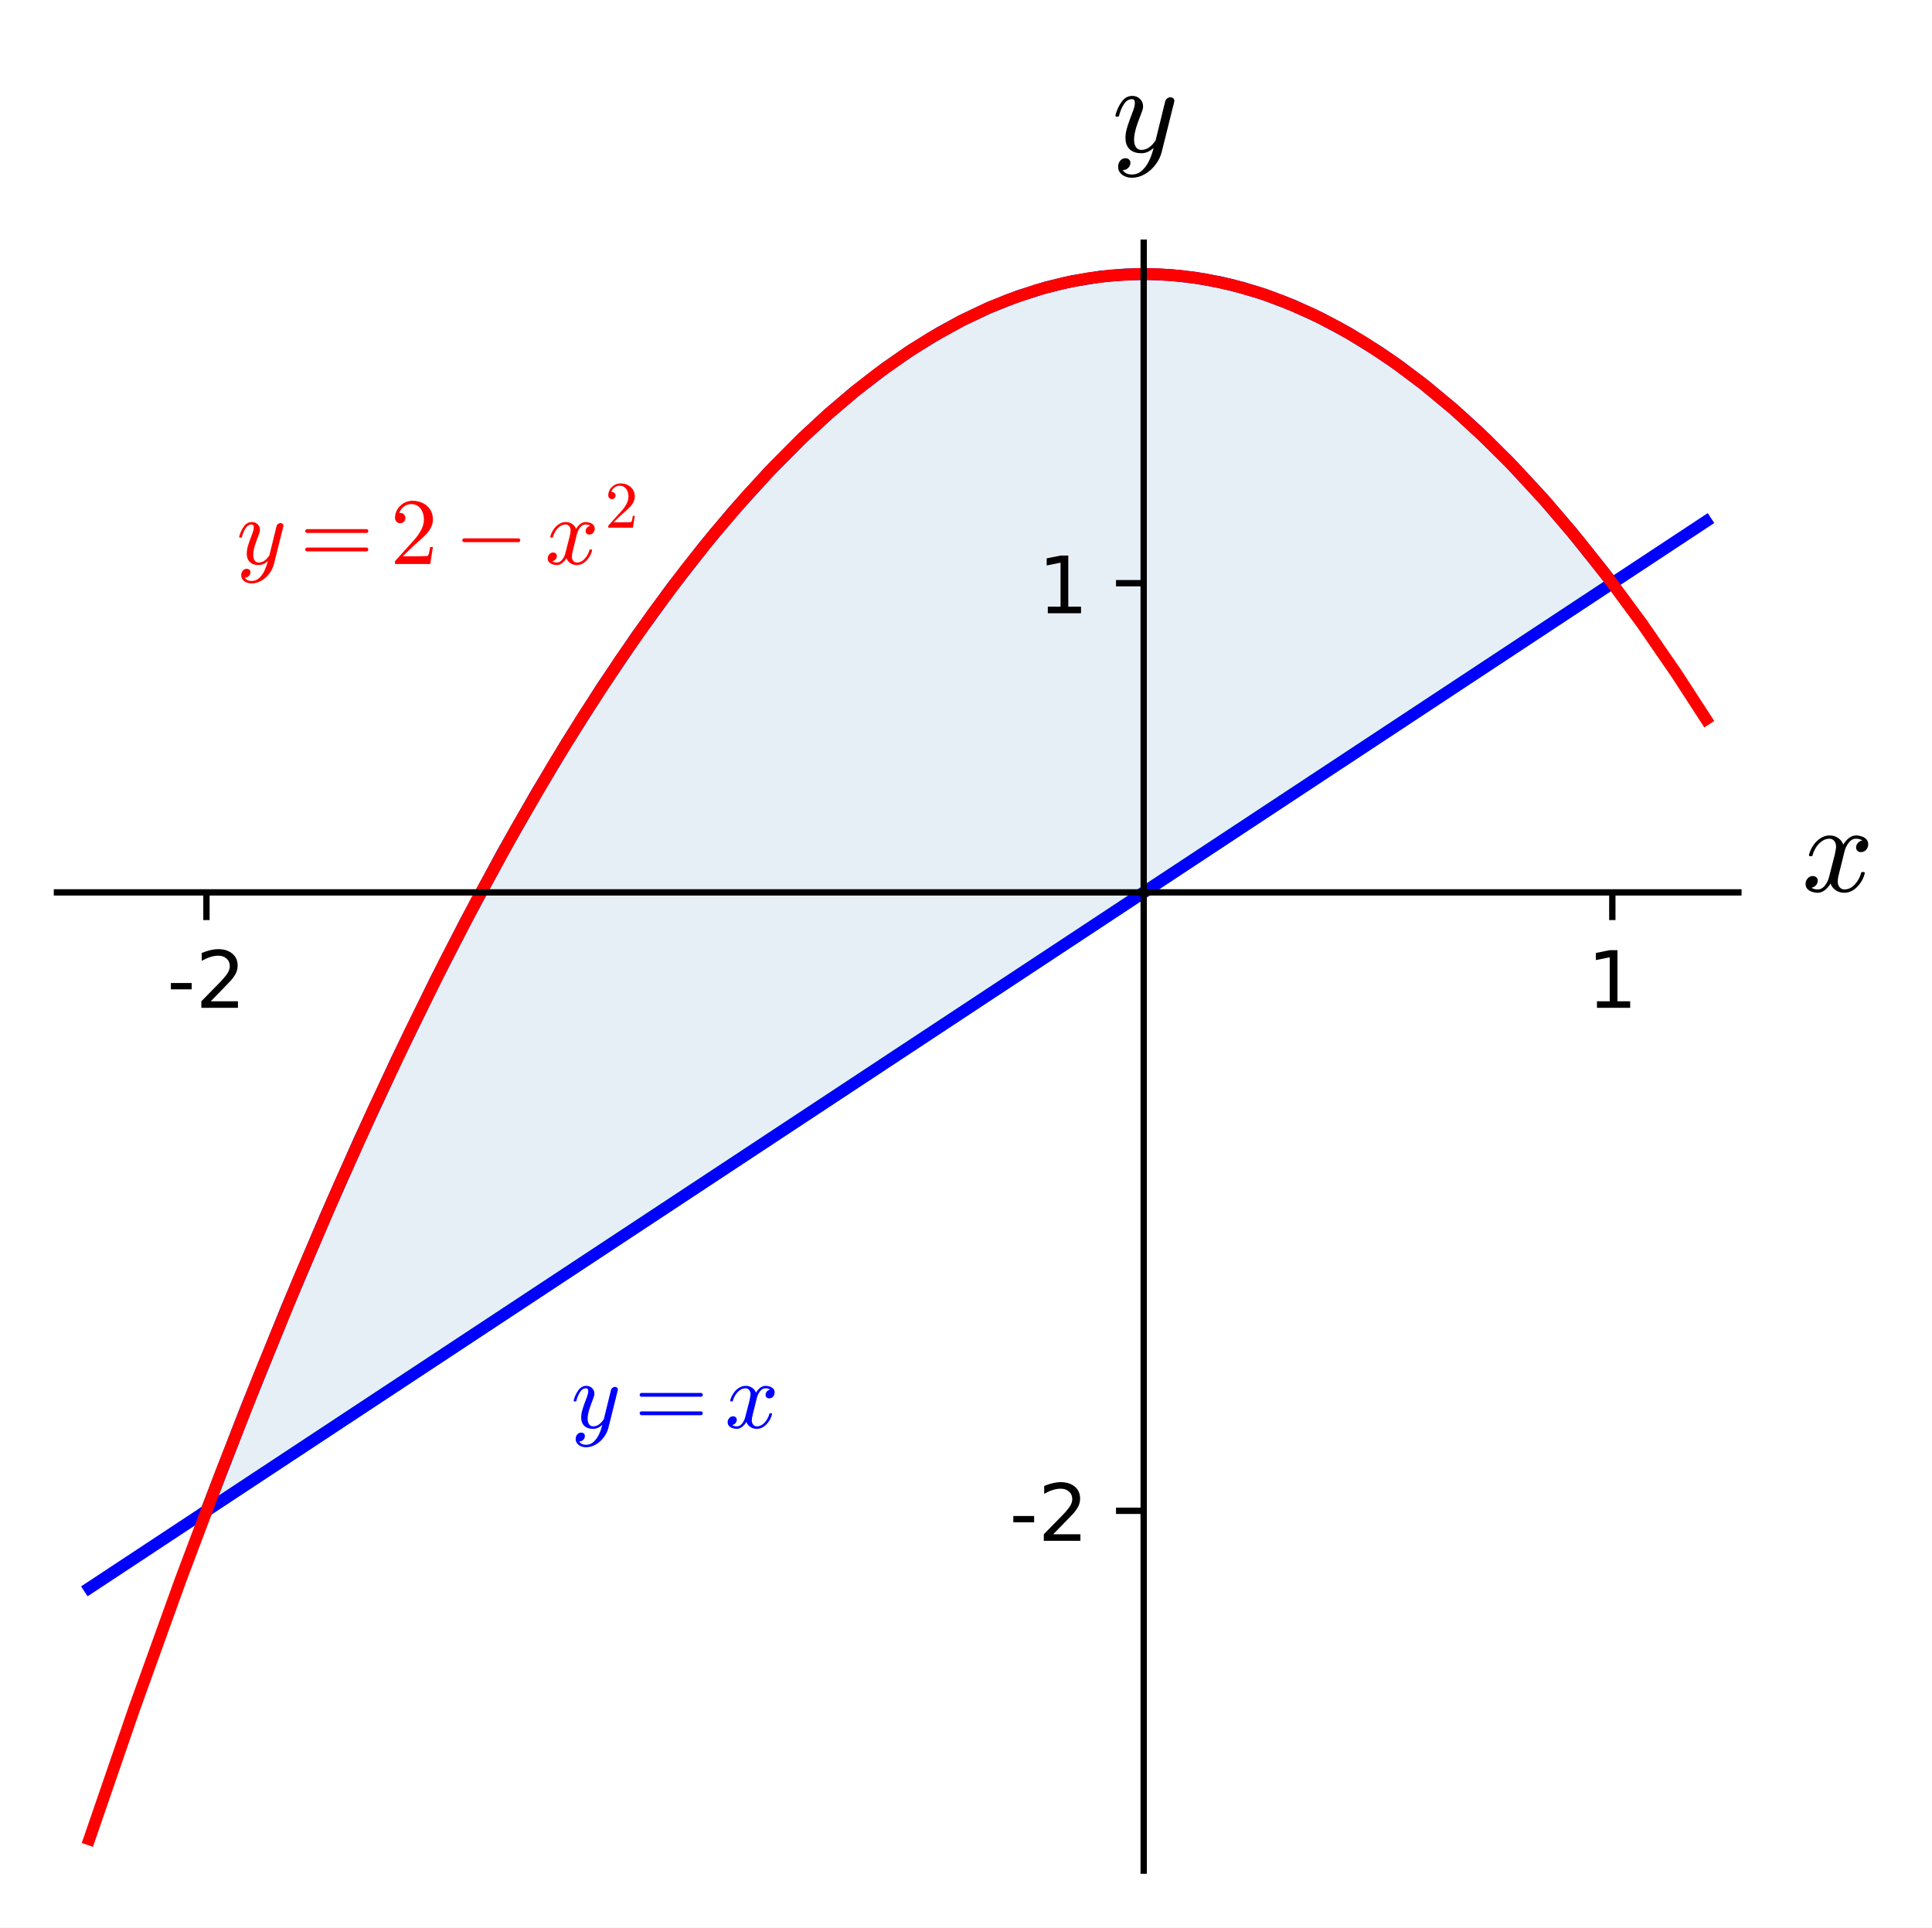
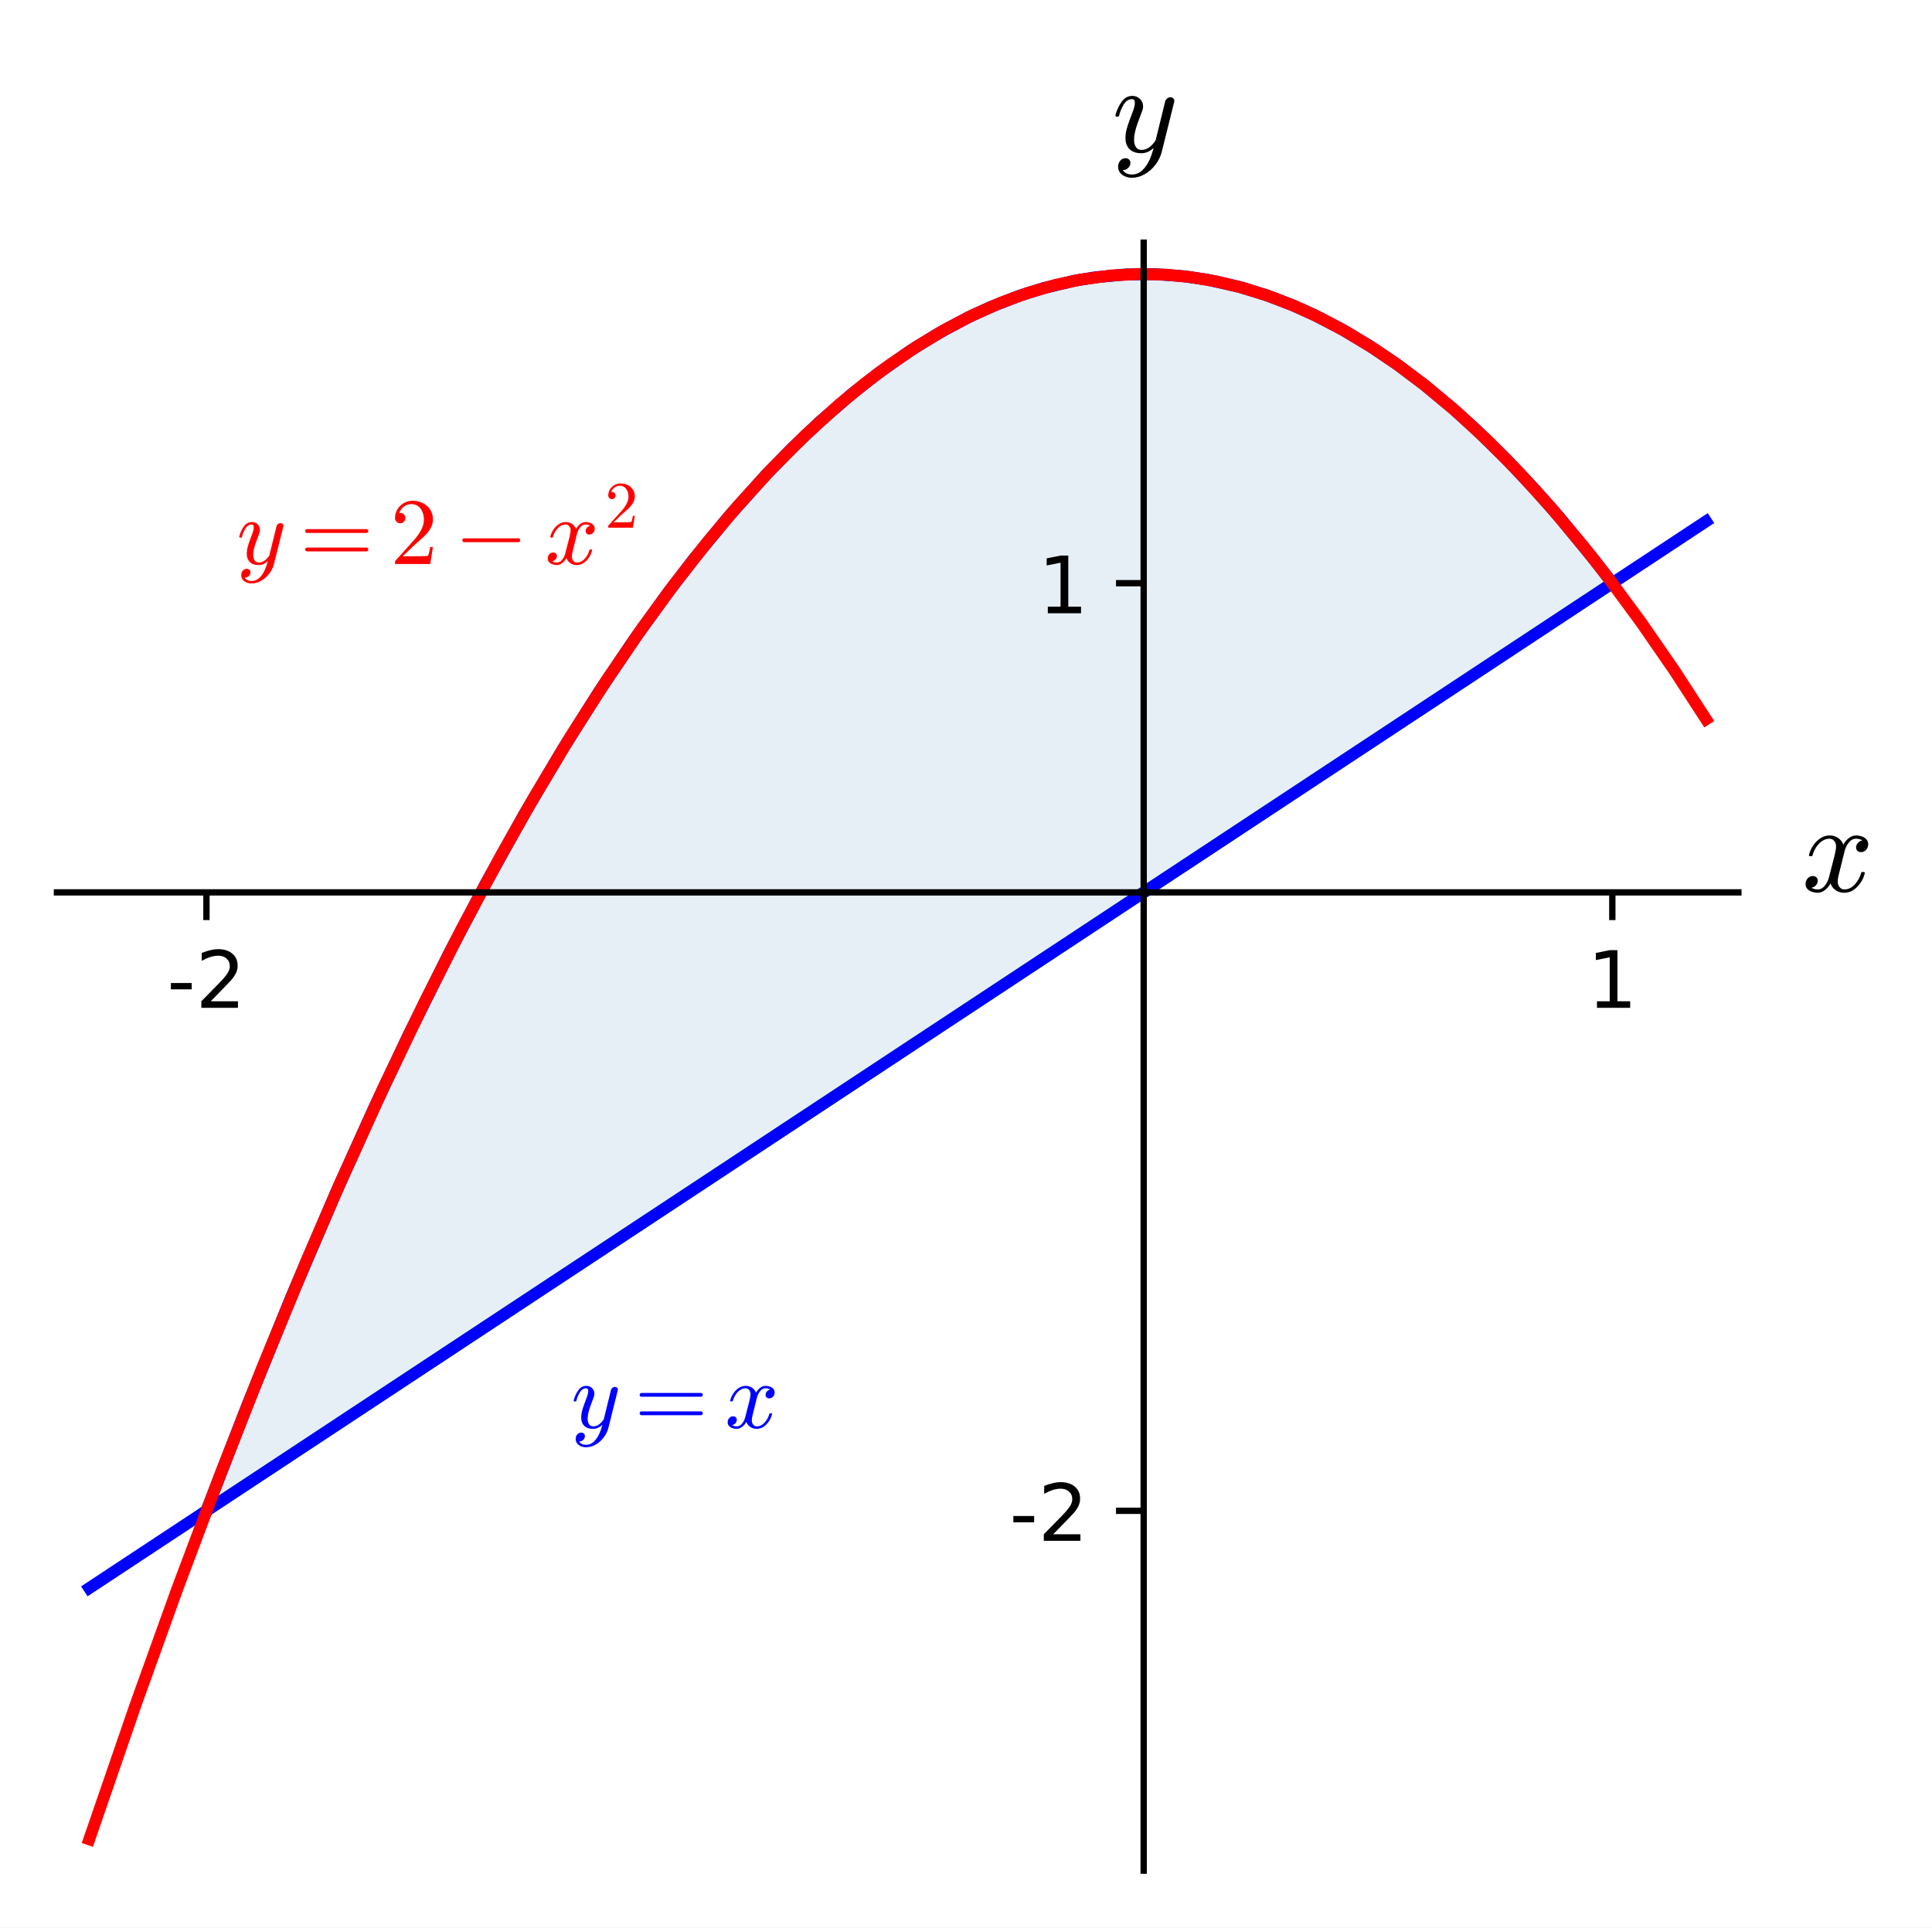
<svg xmlns="http://www.w3.org/2000/svg" xmlns:xlink="http://www.w3.org/1999/xlink" height="243.725pt" version="1.1" viewBox="0 0 244.27 243.725" width="244.27pt">
  <defs>
    <style type="text/css">
*{stroke-linecap:butt;stroke-linejoin:round;}
  </style>
  </defs>
  <g id="figure_1">
    <g id="patch_1">
      <path d="M 0 243.725  L 244.27 243.725  L 244.27 0  L 0 0  z " style="fill:#ffffff;" />
    </g>
    <g id="axes_1">
      <g id="patch_2">
        <path d="M 7.2 236.525  L 219.79 236.525  L 219.79 30.685  L 7.2 30.685  z " style="fill:#ffffff;" />
      </g>
      <g id="patch_3">
-         <path clip-path="url(#pb6fcc4aa53)" d="M 203.852 73.739  L 203.007 74.296  L 202.493 74.635  L 201.163 75.513  L 200.244 76.12  L 199.113 76.866  L 198.255 77.432  L 197.893 77.671  L 196.33 78.702  L 195.648 79.152  L 195.22 79.435  L 193.685 80.447  L 192.919 80.953  L 192.307 81.356  L 191.299 82.022  L 190.495 82.552  L 189.453 83.24  L 188.699 83.738  L 187.663 84.421  L 186.818 84.979  L 185.87 85.604  L 184.773 86.328  L 183.844 86.941  L 183.366 87.256  L 182.484 87.839  L 181.089 88.759  L 180.537 89.123  L 179.439 89.848  L 179.223 89.99  L 178.009 90.791  L 176.754 91.619  L 176.485 91.797  L 175.398 92.514  L 174.669 92.995  L 173.823 93.553  L 172.246 94.594  L 171.644 94.991  L 170.961 95.442  L 169.714 96.264  L 169.275 96.554  L 167.794 97.531  L 166.909 98.116  L 166.458 98.413  L 165.232 99.222  L 164.995 99.378  L 163.901 100.1  L 162.882 100.773  L 162.2 101.223  L 160.983 102.026  L 160.436 102.387  L 159.518 102.992  L 158.712 103.524  L 157.287 104.465  L 156.185 105.192  L 155.891 105.386  L 154.454 106.334  L 153.938 106.675  L 153.298 107.096  L 151.75 108.118  L 150.995 108.616  L 150.428 108.991  L 149.786 109.414  L 148.821 110.051  L 147.951 110.625  L 146.499 111.583  L 145.912 111.97  L 144.483 112.914  L 144.439 112.942  L 143.554 113.526  L 142.273 114.372  L 141.1 115.145  L 140.662 115.435  L 139.78 116.017  L 138.558 116.823  L 137.602 117.454  L 137.161 117.745  L 136.126 118.428  L 135.434 118.884  L 134.147 119.733  L 133.683 120.04  L 132.092 121.089  L 131.573 121.432  L 130.902 121.875  L 129.822 122.587  L 128.971 123.149  L 128.193 123.662  L 126.929 124.496  L 125.808 125.236  L 125.624 125.357  L 124.763 125.926  L 123.794 126.565  L 122.768 127.242  L 121.926 127.797  L 120.982 128.42  L 120.102 129.001  L 119.323 129.515  L 117.736 130.562  L 116.933 131.092  L 116.506 131.374  L 115.612 131.963  L 114.301 132.828  L 113.47 133.377  L 112.508 134.012  L 111.64 134.585  L 111.208 134.869  L 110.047 135.636  L 109.043 136.298  L 107.989 136.993  L 107.2 137.514  L 106.805 137.775  L 105.603 138.568  L 104.977 138.981  L 103.775 139.774  L 102.679 140.498  L 102.016 140.935  L 101.01 141.599  L 100.384 142.012  L 99.358 142.689  L 98.328 143.369  L 97.658 143.81  L 97.048 144.213  L 95.85 145.004  L 94.704 145.76  L 94.383 145.972  L 93.139 146.792  L 91.846 147.646  L 91.722 147.727  L 90.688 148.41  L 89.157 149.42  L 88.55 149.821  L 87.716 150.37  L 86.805 150.972  L 85.667 151.723  L 84.837 152.27  L 83.954 152.853  L 82.923 153.533  L 82.459 153.839  L 81.655 154.37  L 80.856 154.897  L 79.476 155.808  L 79.007 156.117  L 78.229 156.631  L 76.774 157.591  L 76.229 157.95  L 74.799 158.894  L 73.958 159.449  L 73.037 160.056  L 72.958 160.109  L 71.247 161.238  L 71.021 161.387  L 70.141 161.967  L 69.251 162.555  L 68.448 163.085  L 67.613 163.635  L 66.707 164.233  L 65.453 165.06  L 64.607 165.619  L 63.179 166.561  L 62.659 166.905  L 61.645 167.573  L 60.529 168.31  L 60.122 168.579  L 58.781 169.463  L 58.639 169.557  L 57.709 170.17  L 56.874 170.722  L 55.254 171.79  L 54.519 172.275  L 53.528 172.93  L 52.536 173.584  L 52.211 173.798  L 50.816 174.719  L 50.089 175.198  L 49.493 175.592  L 48.113 176.502  L 47.634 176.818  L 46.335 177.676  L 45.65 178.127  L 44.643 178.792  L 43.823 179.333  L 42.633 180.119  L 42.271 180.357  L 41.533 180.844  L 40.417 181.581  L 39.256 182.347  L 38.392 182.917  L 37.916 183.231  L 36.602 184.098  L 35.95 184.528  L 35.387 184.9  L 34.344 185.588  L 33.308 186.272  L 32.344 186.908  L 31.573 187.416  L 30.826 187.909  L 29.29 188.923  L 28.387 189.519  L 27.858 189.868  L 27.241 190.275  L 26.101 191.027  L 26.101 191.027  L 26.769 189.268  L 27.592 187.117  L 28.674 184.309  L 29.304 182.688  L 30.317 180.097  L 31.06 178.212  L 31.803 176.34  L 32.009 175.821  L 32.942 173.492  L 34.225 170.321  L 35.283 167.73  L 35.569 167.036  L 36.312 165.238  L 37.054 163.452  L 37.535 162.304  L 38.265 160.57  L 38.995 158.846  L 39.334 158.049  L 40.748 154.757  L 41.171 153.781  L 41.82 152.291  L 42.888 149.858  L 43.994 147.367  L 44.904 145.335  L 45.422 144.188  L 46.615 141.569  L 47.96 138.655  L 48.664 137.144  L 49.38 135.62  L 50.175 133.942  L 50.985 132.244  L 52.173 129.783  L 52.917 128.258  L 54.214 125.627  L 55.029 123.993  L 55.8 122.462  L 56.725 120.642  L 56.983 120.138  L 58.189 117.802  L 58.896 116.447  L 60.259 113.864  L 60.524 113.368  L 61.522 111.51  L 62.624 109.485  L 63.541 107.818  L 64.41 106.259  L 65.031 105.154  L 65.996 103.453  L 66.981 101.74  L 67.744 100.427  L 68.532 99.086  L 69.32 97.758  L 69.678 97.158  L 70.933 95.082  L 71.673 93.874  L 72.61 92.362  L 73.14 91.514  L 74.345 89.612  L 75.309 88.114  L 76.058 86.965  L 77.332 85.038  L 77.737 84.433  L 78.416 83.427  L 79.466 81.892  L 80.477 80.437  L 81.544 78.924  L 82.078 78.178  L 83.021 76.875  L 84.274 75.174  L 84.95 74.271  L 86.314 72.479  L 87.212 71.321  L 87.68 70.726  L 88.955 69.128  L 89.199 68.825  L 90.078 67.75  L 91.212 66.387  L 92.316 65.088  L 92.708 64.634  L 94.157 62.982  L 94.722 62.351  L 95.907 61.05  L 96.316 60.608  L 97.221 59.644  L 98.39 58.425  L 99.632 57.164  L 100.587 56.217  L 101.535 55.298  L 101.965 54.888  L 102.766 54.134  L 104.139 52.876  L 104.844 52.246  L 105.654 51.536  L 106.916 50.46  L 107.824 49.707  L 107.997 49.565  L 109.196 48.603  L 110.308 47.74  L 110.767 47.392  L 111.908 46.546  L 112.755 45.938  L 113.574 45.364  L 114.83 44.514  L 115.211 44.263  L 116.422 43.486  L 116.894 43.193  L 118.011 42.517  L 118.796 42.059  L 119.692 41.553  L 120.379 41.177  L 121.601 40.535  L 122.75 39.961  L 123.737 39.491  L 124.512 39.137  L 125.103 38.877  L 126.082 38.463  L 127.417 37.932  L 127.612 37.858  L 128.746 37.443  L 129.964 37.029  L 130.472 36.867  L 131.208 36.641  L 132.318 36.323  L 133.39 36.043  L 133.772 35.949  L 134.671 35.741  L 135.554 35.555  L 136.437 35.386  L 137.572 35.193  L 138.296 35.086  L 139.109 34.979  L 139.923 34.887  L 140.769 34.807  L 141.264 34.767  L 142.257 34.704  L 143.267 34.663  L 144.391 34.644  L 145.201 34.647  L 145.989 34.665  L 146.261 34.674  L 147 34.707  L 147.738 34.753  L 148.06 34.776  L 149.165 34.875  L 150.132 34.984  L 150.984 35.097  L 152.126 35.274  L 152.908 35.411  L 153.405 35.506  L 154.248 35.679  L 155.091 35.868  L 155.793 36.038  L 156.523 36.226  L 157.103 36.384  L 158.136 36.683  L 159.586 37.144  L 160.014 37.289  L 161.215 37.717  L 162.284 38.125  L 162.789 38.327  L 163.534 38.635  L 164.462 39.036  L 165.332 39.429  L 166.707 40.085  L 166.949 40.205  L 168.179 40.834  L 168.642 41.079  L 169.377 41.479  L 170.113 41.891  L 170.505 42.116  L 171.854 42.914  L 172.365 43.227  L 173.503 43.945  L 174.256 44.437  L 175.228 45.089  L 175.781 45.47  L 176.959 46.303  L 178.258 47.258  L 179.273 48.031  L 179.807 48.446  L 180.272 48.813  L 181.636 49.917  L 182.207 50.392  L 183.224 51.256  L 183.836 51.786  L 184.692 52.542  L 185.51 53.28  L 186.328 54.033  L 187.012 54.674  L 187.967 55.586  L 188.488 56.093  L 189.125 56.72  L 189.948 57.543  L 190.77 58.381  L 191.61 59.253  L 191.92 59.578  L 193.157 60.899  L 194.143 61.976  L 194.965 62.891  L 195.682 63.701  L 196.818 65.008  L 197.466 65.767  L 198.651 67.177  L 199.697 68.448  L 199.961 68.773  L 201.28 70.418  L 201.661 70.901  L 202.722 72.263  z " style="fill:#cde0eb;opacity:0.5;" />
+         <path clip-path="url(#p0b62875d9d)" d="M 203.852 73.739  L 203.38 74.051  L 202.38 74.71  L 201.482 75.303  L 200.347 76.052  L 199.539 76.585  L 198.165 77.492  L 197.325 78.046  L 196.774 78.41  L 195.999 78.921  L 194.849 79.68  L 194.02 80.227  L 193.379 80.65  L 192.237 81.403  L 191.334 81.999  L 190.778 82.366  L 189.819 82.999  L 189.007 83.535  L 187.653 84.428  L 186.72 85.044  L 186.329 85.302  L 184.77 86.33  L 184.318 86.629  L 183.414 87.225  L 182.116 88.081  L 181.151 88.718  L 180.77 88.97  L 179.495 89.811  L 178.976 90.154  L 177.544 91.098  L 177.197 91.327  L 175.765 92.272  L 175.099 92.712  L 174.009 93.431  L 173.23 93.945  L 172.947 94.132  L 171.632 94.999  L 170.6 95.68  L 169.685 96.284  L 169.011 96.729  L 167.948 97.43  L 167.245 97.894  L 166.09 98.656  L 165.029 99.356  L 164.311 99.83  L 163.502 100.364  L 162.512 101.017  L 162.271 101.176  L 161.402 101.75  L 159.713 102.864  L 159.622 102.924  L 158.561 103.624  L 157.113 104.579  L 156.606 104.914  L 155.817 105.435  L 154.932 106.018  L 153.936 106.676  L 153.25 107.129  L 152.073 107.905  L 151.009 108.607  L 150.047 109.242  L 149.353 109.7  L 148.337 110.37  L 147.366 111.011  L 146.531 111.562  L 145.459 112.269  L 144.746 112.74  L 143.908 113.293  L 143.074 113.843  L 142.232 114.398  L 141.553 114.847  L 140.373 115.625  L 139.095 116.469  L 138.961 116.557  L 137.445 117.557  L 137.286 117.663  L 136.408 118.241  L 134.754 119.333  L 134.425 119.55  L 133.619 120.082  L 132.338 120.927  L 131.468 121.502  L 130.781 121.954  L 129.939 122.51  L 128.739 123.302  L 127.796 123.924  L 127.056 124.412  L 126.23 124.957  L 125.513 125.431  L 124.631 126.012  L 123.455 126.788  L 122.873 127.173  L 121.942 127.787  L 120.439 128.779  L 119.959 129.095  L 118.599 129.993  L 117.71 130.58  L 117.624 130.636  L 116.257 131.538  L 114.982 132.38  L 114.678 132.58  L 113.616 133.281  L 112.498 134.019  L 111.583 134.622  L 110.915 135.063  L 110.262 135.494  L 109.057 136.289  L 107.954 137.017  L 107.25 137.481  L 106.838 137.753  L 106.031 138.286  L 104.741 139.137  L 103.578 139.905  L 102.908 140.346  L 101.992 140.951  L 100.938 141.647  L 100.312 142.059  L 98.934 142.969  L 98.528 143.237  L 97.367 144.002  L 96.545 144.545  L 95.75 145.07  L 95.309 145.361  L 94.203 146.09  L 93.431 146.599  L 92.342 147.319  L 91.304 148.003  L 90.58 148.481  L 89.462 149.219  L 88.418 149.907  L 87.361 150.605  L 87.067 150.799  L 85.971 151.522  L 84.767 152.316  L 83.943 152.86  L 82.959 153.51  L 82.089 154.083  L 81.714 154.331  L 80.846 154.904  L 79.673 155.678  L 79.151 156.022  L 77.984 156.792  L 77.197 157.312  L 76.166 157.992  L 74.875 158.844  L 74.578 159.039  L 73.161 159.975  L 72.197 160.611  L 71.558 161.032  L 71.009 161.395  L 69.752 162.224  L 68.538 163.025  L 67.653 163.609  L 66.807 164.167  L 66.64 164.277  L 65.524 165.014  L 64.496 165.692  L 63.755 166.181  L 62.431 167.055  L 61.725 167.521  L 61.333 167.78  L 59.625 168.906  L 59.151 169.219  L 58.541 169.622  L 57.517 170.298  L 56.455 170.998  L 55.377 171.71  L 54.387 172.362  L 53.933 172.662  L 52.594 173.545  L 52.412 173.666  L 50.858 174.691  L 50.597 174.864  L 49.755 175.419  L 48.474 176.265  L 47.719 176.763  L 46.753 177.4  L 46.022 177.882  L 44.687 178.763  L 43.524 179.531  L 42.692 180.08  L 42.352 180.304  L 41.501 180.865  L 40.269 181.678  L 39.635 182.096  L 38.768 182.669  L 37.773 183.325  L 37.211 183.696  L 35.598 184.76  L 34.764 185.311  L 33.722 185.998  L 32.984 186.485  L 32.762 186.632  L 31.635 187.375  L 30.432 188.169  L 29.289 188.923  L 28.383 189.521  L 27.713 189.963  L 27.386 190.179  L 26.101 191.027  L 26.101 191.027  L 27.433 187.532  L 28.208 185.514  L 29.023 183.409  L 29.484 182.224  L 30.434 179.799  L 31.326 177.541  L 32.335 175.007  L 33.368 172.434  L 33.945 171.008  L 34.694 169.169  L 35.443 167.342  L 35.691 166.74  L 36.858 163.924  L 38.055 161.066  L 38.69 159.565  L 39.541 157.565  L 40.001 156.49  L 41.315 153.45  L 42.528 150.675  L 42.768 150.131  L 43.552 148.358  L 44.466 146.311  L 45.722 143.527  L 46.389 142.062  L 47.305 140.07  L 48.466 137.567  L 48.985 136.46  L 49.876 134.57  L 50.675 132.891  L 51.675 130.811  L 52.811 128.475  L 54.072 125.913  L 54.76 124.532  L 55.532 122.994  L 56.827 120.443  L 57.403 119.32  L 58.625 116.965  L 58.775 116.676  L 60.043 114.27  L 60.5 113.414  L 61.376 111.78  L 62.253 110.163  L 62.676 109.39  L 63.636 107.648  L 64.528 106.048  L 65.346 104.596  L 66.324 102.881  L 67.073 101.581  L 67.925 100.118  L 68.956 98.369  L 69.86 96.855  L 71.141 94.74  L 72.097 93.188  L 72.23 92.973  L 73.404 91.095  L 74.654 89.131  L 75.66 87.575  L 76.522 86.26  L 77.177 85.27  L 78.175 83.783  L 78.371 83.493  L 79.182 82.305  L 79.992 81.132  L 80.201 80.831  L 81.226 79.373  L 81.929 78.385  L 83.08 76.794  L 84.339 75.086  L 85.445 73.616  L 85.797 73.153  L 86.966 71.637  L 87.665 70.745  L 89.015 69.053  L 89.116 68.928  L 89.893 67.976  L 90.669 67.036  L 91.347 66.228  L 92.159 65.271  L 93.523 63.698  L 93.928 63.24  L 94.544 62.549  L 95.311 61.7  L 96.079 60.863  L 96.767 60.125  L 97.803 59.034  L 98.388 58.427  L 99.737 57.059  L 100.121 56.677  L 101.269 55.555  L 101.655 55.183  L 102.706 54.19  L 103.668 53.303  L 104.708 52.367  L 105.72 51.479  L 106.908 50.466  L 107.668 49.834  L 108.494 49.163  L 109.484 48.377  L 110.133 47.874  L 111.089 47.15  L 112.233 46.311  L 112.631 46.026  L 113.75 45.243  L 114.42 44.788  L 115.169 44.291  L 116.465 43.46  L 117.533 42.803  L 117.782 42.654  L 118.7 42.115  L 119.989 41.389  L 120.856 40.923  L 121.322 40.679  L 122.4 40.132  L 123.135 39.775  L 123.87 39.43  L 124.323 39.223  L 125.196 38.837  L 126.321 38.365  L 126.609 38.248  L 127.896 37.751  L 128.844 37.409  L 130.146 36.97  L 130.535 36.847  L 131.739 36.486  L 131.972 36.42  L 133.209 36.089  L 134.191 35.85  L 134.68 35.74  L 135.827 35.501  L 136.474 35.379  L 137.801 35.158  L 138.504 35.057  L 139.87 34.893  L 140.253 34.854  L 141.012 34.787  L 141.77 34.733  L 142.3 34.702  L 143.307 34.662  L 143.897 34.649  L 145.281 34.649  L 145.948 34.664  L 146.975 34.706  L 147.408 34.731  L 148.146 34.783  L 148.884 34.848  L 149.638 34.926  L 149.883 34.954  L 151.21 35.13  L 152.448 35.329  L 152.715 35.376  L 154.079 35.644  L 154.643 35.766  L 155.752 36.028  L 156.62 36.252  L 157.635 36.535  L 158.047 36.657  L 159.232 37.027  L 160.099 37.318  L 160.78 37.558  L 161.452 37.805  L 162.281 38.124  L 163.111 38.459  L 163.374 38.568  L 164.405 39.011  L 165.173 39.356  L 166.121 39.801  L 167.408 40.436  L 168.543 41.027  L 168.953 41.247  L 169.552 41.576  L 170.637 42.193  L 172.086 43.056  L 172.371 43.231  L 173.129 43.706  L 173.886 44.194  L 174.443 44.561  L 175.509 45.282  L 176.523 45.992  L 177.271 46.53  L 177.718 46.857  L 178.779 47.652  L 179.981 48.583  L 180.921 49.334  L 181.926 50.158  L 182.457 50.603  L 183.618 51.596  L 184.642 52.498  L 185.341 53.126  L 185.959 53.692  L 186.686 54.368  L 187.958 55.578  L 188.9 56.497  L 189.882 57.477  L 190.443 58.046  L 191.219 58.845  L 191.916 59.575  L 192.938 60.664  L 194.013 61.833  L 195.177 63.13  L 196.177 64.267  L 197.13 65.372  L 197.227 65.486  L 198.525 67.026  L 199.219 67.864  L 200.263 69.147  L 200.927 69.975  L 201.651 70.889  L 203.016 72.645  z " style="fill:#cde0eb;opacity:0.5;" />
      </g>
      <g id="matplotlib.axis_1">
        <g id="xtick_1">
          <g id="line2d_1">
            <defs>
-               <path d="M 0 0  L 0 3.5  " id="mc04b6d2f3e" style="stroke:#000000;stroke-width:0.8;" />
+               <path d="M 0 0  L 0 3.5  " id="m730c677b27" style="stroke:#000000;stroke-width:0.8;" />
            </defs>
            <g>
-               <use style="stroke:#000000;stroke-width:0.8;" x="26.101" xlink:href="#mc04b6d2f3e" y="112.835" />
+               <use style="stroke:#000000;stroke-width:0.8;" x="26.101" xlink:href="#m730c677b27" y="112.835" />
            </g>
          </g>
          <g id="text_1">
            <defs>
              <path d="M 4.891 31.391  L 31.203 31.391  L 31.203 23.391  L 4.891 23.391  z " id="DejaVuSans-45" />
              <path d="M 19.188 8.297  L 53.609 8.297  L 53.609 0  L 7.328 0  L 7.328 8.297  Q 12.938 14.109 22.625 23.891  Q 32.328 33.688 34.812 36.531  Q 39.547 41.844 41.422 45.531  Q 43.312 49.219 43.312 52.781  Q 43.312 58.594 39.234 62.25  Q 35.156 65.922 28.609 65.922  Q 23.969 65.922 18.812 64.312  Q 13.672 62.703 7.812 59.422  L 7.812 69.391  Q 13.766 71.781 18.938 73  Q 24.125 74.219 28.422 74.219  Q 39.75 74.219 46.484 68.547  Q 53.219 62.891 53.219 53.422  Q 53.219 48.922 51.531 44.891  Q 49.859 40.875 45.406 35.406  Q 44.188 33.984 37.641 27.219  Q 31.109 20.453 19.188 8.297  z " id="DejaVuSans-50" />
            </defs>
-             <g transform="translate(21.11568 127.4335)scale(0.1 -0.1)">
+             <g transform="translate(21.11568 127.4337)scale(0.1 -0.1)">
              <use xlink:href="#DejaVuSans-45" />
              <use x="36.084" xlink:href="#DejaVuSans-50" />
            </g>
          </g>
        </g>
        <g id="xtick_2">
          <g id="line2d_2">
            <g>
-               <use style="stroke:#000000;stroke-width:0.8;" x="203.852" xlink:href="#mc04b6d2f3e" y="112.835" />
+               <use style="stroke:#000000;stroke-width:0.8;" x="203.852" xlink:href="#m730c677b27" y="112.835" />
            </g>
          </g>
          <g id="text_2">
            <defs>
              <path d="M 12.406 8.297  L 28.516 8.297  L 28.516 63.922  L 10.984 60.406  L 10.984 69.391  L 28.422 72.906  L 38.281 72.906  L 38.281 8.297  L 54.391 8.297  L 54.391 0  L 12.406 0  z " id="DejaVuSans-49" />
            </defs>
-             <g transform="translate(200.6704 127.4335)scale(0.1 -0.1)">
+             <g transform="translate(200.6704 127.4337)scale(0.1 -0.1)">
              <use xlink:href="#DejaVuSans-49" />
            </g>
          </g>
        </g>
        <g id="text_3">
          <defs>
            <path d="M 7.812 2.875  Q 9.578 1.516 12.797 1.516  Q 15.922 1.516 18.312 4.516  Q 20.703 7.516 21.578 11.078  L 26.125 28.812  Q 27.203 33.641 27.203 35.406  Q 27.203 37.891 25.812 39.75  Q 24.422 41.609 21.922 41.609  Q 18.75 41.609 15.969 39.625  Q 13.188 37.641 11.281 34.594  Q 9.375 31.547 8.594 28.422  Q 8.406 27.781 7.812 27.781  L 6.594 27.781  Q 5.812 27.781 5.812 28.719  L 5.812 29  Q 6.781 32.719 9.125 36.25  Q 11.469 39.797 14.859 41.984  Q 18.266 44.188 22.125 44.188  Q 25.781 44.188 28.734 42.234  Q 31.688 40.281 32.906 36.922  Q 34.625 39.984 37.281 42.078  Q 39.938 44.188 43.109 44.188  Q 45.266 44.188 47.5 43.422  Q 49.75 42.672 51.172 41.109  Q 52.594 39.547 52.594 37.203  Q 52.594 34.672 50.953 32.828  Q 49.312 31 46.781 31  Q 45.172 31 44.094 32.031  Q 43.016 33.062 43.016 34.625  Q 43.016 36.719 44.453 38.297  Q 45.906 39.891 47.906 40.188  Q 46.094 41.609 42.922 41.609  Q 39.703 41.609 37.328 38.625  Q 34.969 35.641 33.984 31.984  L 29.594 14.312  Q 28.516 10.297 28.516 7.719  Q 28.516 5.172 29.953 3.344  Q 31.391 1.516 33.797 1.516  Q 38.484 1.516 42.156 5.641  Q 45.844 9.766 47.016 14.703  Q 47.219 15.281 47.797 15.281  L 49.031 15.281  Q 49.422 15.281 49.656 15.016  Q 49.906 14.75 49.906 14.406  Q 49.906 14.312 49.812 14.109  Q 48.391 8.156 43.844 3.516  Q 39.312 -1.125 33.594 -1.125  Q 29.938 -1.125 26.984 0.844  Q 24.031 2.828 22.797 6.203  Q 21.234 3.266 18.469 1.062  Q 15.719 -1.125 12.594 -1.125  Q 10.453 -1.125 8.172 -0.359  Q 5.906 0.391 4.484 1.953  Q 3.078 3.516 3.078 5.906  Q 3.078 8.25 4.703 10.172  Q 6.344 12.109 8.797 12.109  Q 10.453 12.109 11.578 11.109  Q 12.703 10.109 12.703 8.5  Q 12.703 6.391 11.297 4.828  Q 9.906 3.266 7.812 2.875  z " id="Cmmi10-120" />
          </defs>
-           <g transform="translate(227.79 112.8351)scale(0.16 -0.16)">
+           <g transform="translate(227.79 112.8353)scale(0.16 -0.16)">
            <use transform="translate(0 0.8125)" xlink:href="#Cmmi10-120" />
          </g>
        </g>
      </g>
      <g id="matplotlib.axis_2">
        <g id="ytick_1">
          <g id="line2d_3">
            <defs>
-               <path d="M 0 0  L -3.5 0  " id="mfa40691f34" style="stroke:#000000;stroke-width:0.8;" />
+               <path d="M 0 0  L -3.5 0  " id="mac7c8c87a1" style="stroke:#000000;stroke-width:0.8;" />
            </defs>
            <g>
-               <use style="stroke:#000000;stroke-width:0.8;" x="144.601" xlink:href="#mfa40691f34" y="191.027" />
+               <use style="stroke:#000000;stroke-width:0.8;" x="144.601" xlink:href="#mac7c8c87a1" y="191.027" />
            </g>
          </g>
          <g id="text_4">
            <g transform="translate(127.6311 194.8263)scale(0.1 -0.1)">
              <use xlink:href="#DejaVuSans-45" />
              <use x="36.084" xlink:href="#DejaVuSans-50" />
            </g>
          </g>
        </g>
        <g id="ytick_2">
          <g id="line2d_4">
            <g>
-               <use style="stroke:#000000;stroke-width:0.8;" x="144.601" xlink:href="#mfa40691f34" y="73.739" />
+               <use style="stroke:#000000;stroke-width:0.8;" x="144.601" xlink:href="#mac7c8c87a1" y="73.739" />
            </g>
          </g>
          <g id="text_5">
-             <g transform="translate(131.2389 77.53833)scale(0.1 -0.1)">
+             <g transform="translate(131.2389 77.53855)scale(0.1 -0.1)">
              <use xlink:href="#DejaVuSans-49" />
            </g>
          </g>
        </g>
        <g id="text_6">
          <defs>
            <path d="M 8.406 -14.312  Q 10.5 -17.922 15.719 -17.922  Q 20.453 -17.922 23.922 -14.594  Q 27.391 -11.281 29.516 -6.562  Q 31.641 -1.859 32.812 3.078  Q 28.375 -1.125 23.188 -1.125  Q 19.234 -1.125 16.453 0.234  Q 13.672 1.609 12.125 4.312  Q 10.594 7.031 10.594 10.891  Q 10.594 14.156 11.469 17.594  Q 12.359 21.047 13.938 25.266  Q 15.531 29.5 16.703 32.625  Q 18.016 36.281 18.016 38.625  Q 18.016 41.609 15.828 41.609  Q 11.859 41.609 9.297 37.531  Q 6.734 33.453 5.516 28.422  Q 5.328 27.781 4.688 27.781  L 3.516 27.781  Q 2.688 27.781 2.688 28.719  L 2.688 29  Q 4.297 34.969 7.609 39.578  Q 10.938 44.188 16.016 44.188  Q 19.578 44.188 22.047 41.844  Q 24.516 39.5 24.516 35.891  Q 24.516 34.031 23.688 31.984  Q 23.25 30.766 21.688 26.656  Q 20.125 22.562 19.281 19.875  Q 18.453 17.188 17.922 14.594  Q 17.391 12.016 17.391 9.422  Q 17.391 6.109 18.797 3.812  Q 20.219 1.516 23.297 1.516  Q 29.5 1.516 34.422 9.078  L 42 39.891  Q 42.328 41.219 43.547 42.156  Q 44.781 43.109 46.188 43.109  Q 47.406 43.109 48.312 42.328  Q 49.219 41.547 49.219 40.281  Q 49.219 39.703 49.125 39.5  L 39.203 -0.297  Q 37.891 -5.422 34.375 -10.109  Q 30.859 -14.797 25.906 -17.656  Q 20.953 -20.516 15.578 -20.516  Q 12.984 -20.516 10.438 -19.5  Q 7.906 -18.5 6.344 -16.5  Q 4.781 -14.5 4.781 -11.812  Q 4.781 -9.078 6.391 -7.078  Q 8.016 -5.078 10.688 -5.078  Q 12.312 -5.078 13.406 -6.078  Q 14.5 -7.078 14.5 -8.688  Q 14.5 -10.984 12.781 -12.688  Q 11.078 -14.406 8.797 -14.406  Q 8.688 -14.359 8.594 -14.328  Q 8.5 -14.312 8.406 -14.312  z " id="Cmmi10-121" />
          </defs>
          <g transform="translate(140.6014 19.325)scale(0.16 -0.16)">
            <use transform="translate(0 0.8125)" xlink:href="#Cmmi10-121" />
          </g>
        </g>
      </g>
      <g id="line2d_5">
-         <path clip-path="url(#pb6fcc4aa53)" d="M 26.101 191.027  L 31.06 178.212  L 36.312 165.238  L 41.171 153.781  L 45.422 144.188  L 50.175 133.942  L 55.029 123.993  L 58.896 116.447  L 63.541 107.818  L 67.744 100.427  L 71.673 93.874  L 76.058 86.965  L 80.477 80.437  L 84.95 74.271  L 89.199 68.825  L 92.708 64.634  L 97.221 59.644  L 101.535 55.298  L 104.844 52.246  L 107.997 49.565  L 111.908 46.546  L 115.211 44.263  L 118.796 42.059  L 121.601 40.535  L 125.103 38.877  L 128.746 37.443  L 132.318 36.323  L 135.554 35.555  L 139.109 34.979  L 142.257 34.704  L 145.201 34.647  L 148.06 34.776  L 150.984 35.097  L 154.248 35.679  L 157.103 36.384  L 160.014 37.289  L 163.534 38.635  L 166.949 40.205  L 170.505 42.116  L 174.256 44.437  L 176.959 46.303  L 180.272 48.813  L 183.836 51.786  L 187.012 54.674  L 190.77 58.381  L 194.965 62.891  L 198.651 67.177  L 202.722 72.263  L 203.852 73.739  L 203.852 73.739  " style="fill:none;stroke:#0000cc;stroke-linecap:square;stroke-width:1.5;" />
+         <path clip-path="url(#p0b62875d9d)" d="M 26.101 191.027  L 31.326 177.541  L 36.858 163.924  L 42.528 150.675  L 47.305 140.07  L 51.675 130.811  L 56.827 120.443  L 61.376 111.78  L 66.324 102.881  L 71.141 94.74  L 75.66 87.575  L 80.201 80.831  L 84.339 75.086  L 87.665 70.745  L 92.159 65.271  L 96.767 60.125  L 100.121 56.677  L 103.668 53.303  L 107.668 49.834  L 111.089 47.15  L 115.169 44.291  L 118.7 42.115  L 122.4 40.132  L 125.196 38.837  L 128.844 37.409  L 131.972 36.42  L 135.827 35.501  L 138.504 35.057  L 142.3 34.702  L 145.948 34.664  L 149.638 34.926  L 152.715 35.376  L 156.62 36.252  L 160.099 37.318  L 163.374 38.568  L 166.121 39.801  L 169.552 41.576  L 173.129 43.706  L 176.523 45.992  L 179.981 48.583  L 183.618 51.596  L 186.686 54.368  L 190.443 58.046  L 194.013 61.833  L 197.227 65.486  L 201.651 70.889  L 203.852 73.739  L 203.852 73.739  " style="fill:none;stroke:#0000cc;stroke-linecap:square;stroke-width:1.5;" />
      </g>
      <g id="line2d_6">
-         <path clip-path="url(#pb6fcc4aa53)" d="M 26.101 191.027  L 203.852 73.739  L 203.852 73.739  " style="fill:none;stroke:#3ccc00;stroke-linecap:square;stroke-width:1.5;" />
+         <path clip-path="url(#p0b62875d9d)" d="M 26.101 191.027  L 203.852 73.739  L 203.852 73.739  " style="fill:none;stroke:#3ccc00;stroke-linecap:square;stroke-width:1.5;" />
      </g>
      <g id="line2d_7">
-         <path clip-path="url(#pb6fcc4aa53)" d="M 11.288 200.801  L 215.702 65.92  L 215.702 65.92  " style="fill:none;stroke:#0000ff;stroke-linecap:square;stroke-width:1.5;" />
+         <path clip-path="url(#p0b62875d9d)" d="M 11.288 200.801  L 215.702 65.92  L 215.702 65.92  " style="fill:none;stroke:#0000ff;stroke-linecap:square;stroke-width:1.5;" />
      </g>
      <g id="line2d_8">
-         <path clip-path="url(#pb6fcc4aa53)" d="M 11.288 232.567  L 17.022 215.907  L 22.839 199.756  L 27.882 186.36  L 32.728 174.025  L 37.762 161.762  L 42.811 150.032  L 47.233 140.225  L 51.868 130.412  L 56.28 121.515  L 60.242 113.896  L 65.222 104.816  L 69.977 96.661  L 73.718 90.598  L 78.43 83.406  L 82.62 77.427  L 86.719 71.955  L 90.334 67.439  L 94.328 62.79  L 97.826 59.01  L 101.21 55.611  L 104.595 52.468  L 108.235 49.371  L 110.97 47.24  L 114.716 44.589  L 117.638 42.739  L 121.567 40.552  L 124.77 39.023  L 127.433 37.926  L 131.118 36.668  L 134.405 35.801  L 137.582 35.192  L 140.447 34.835  L 143.778 34.651  L 146.517 34.684  L 149.367 34.896  L 152.288 35.301  L 155.818 36.044  L 159.31 37.052  L 162.072 38.042  L 165.843 39.668  L 169.061 41.306  L 172.313 43.195  L 175.997 45.62  L 179.769 48.417  L 183.891 51.834  L 187.981 55.6  L 191.456 59.092  L 195.758 63.788  L 199.686 68.435  L 203.265 72.968  L 207.592 78.832  L 211.969 85.185  L 215.702 90.941  L 215.702 90.941  " style="fill:none;stroke:#ff0000;stroke-linecap:square;stroke-width:1.5;" />
+         <path clip-path="url(#p0b62875d9d)" d="M 11.288 232.567  L 17.146 215.554  L 22.386 200.985  L 27.766 186.664  L 33.166 172.935  L 38.656 159.644  L 43.023 149.553  L 48.485 137.527  L 53.694 126.678  L 58.356 117.481  L 63.311 108.235  L 67.517 100.817  L 72.122 93.147  L 76.683 86.015  L 81.118 79.526  L 85.167 73.983  L 89.501 68.455  L 93.263 63.995  L 97.471 59.38  L 101.771 55.073  L 106.045 51.199  L 109.341 48.489  L 112.477 46.136  L 115.969 43.773  L 119.514 41.653  L 122.88 39.898  L 126.596 38.254  L 130.01 37.015  L 133.44 36.031  L 136.608 35.355  L 140.514 34.829  L 144.028 34.647  L 147.273 34.723  L 150.471 35.027  L 153.763 35.578  L 157.203 36.412  L 160.642 37.509  L 163.816 38.755  L 166.788 40.125  L 170.154 41.915  L 173.861 44.178  L 177.015 46.344  L 180.319 48.851  L 184.156 52.068  L 188.17 55.783  L 191.925 59.584  L 196.039 64.109  L 200.28 69.167  L 203.403 73.149  L 207.43 78.604  L 211.664 84.729  L 215.702 90.942  L 215.702 90.942  " style="fill:none;stroke:#ff0000;stroke-linecap:square;stroke-width:1.5;" />
      </g>
      <g id="patch_4">
        <path d="M 144.601 236.525  L 144.601 30.685  " style="fill:none;stroke:#000000;stroke-linecap:square;stroke-linejoin:miter;stroke-width:0.8;" />
      </g>
      <g id="patch_5">
        <path d="M 7.2 112.835  L 219.79 112.835  " style="fill:none;stroke:#000000;stroke-linecap:square;stroke-linejoin:miter;stroke-width:0.8;" />
      </g>
      <g id="text_7">
        <defs>
          <path d="M 7.516 13.281  Q 6.688 13.281 6.141 13.906  Q 5.609 14.547 5.609 15.281  Q 5.609 16.109 6.141 16.688  Q 6.688 17.281 7.516 17.281  L 70.312 17.281  Q 71.047 17.281 71.578 16.688  Q 72.125 16.109 72.125 15.281  Q 72.125 14.547 71.578 13.906  Q 71.047 13.281 70.312 13.281  z M 7.516 32.719  Q 6.688 32.719 6.141 33.297  Q 5.609 33.891 5.609 34.719  Q 5.609 35.453 6.141 36.078  Q 6.688 36.719 7.516 36.719  L 70.312 36.719  Q 71.047 36.719 71.578 36.078  Q 72.125 35.453 72.125 34.719  Q 72.125 33.891 71.578 33.297  Q 71.047 32.719 70.312 32.719  z " id="Cmr10-61" />
          <path d="M 4.984 0  L 4.984 2.688  Q 4.984 2.938 5.172 3.219  L 20.703 20.406  Q 24.219 24.219 26.406 26.797  Q 28.609 29.391 30.75 32.766  Q 32.906 36.141 34.156 39.625  Q 35.406 43.109 35.406 47.016  Q 35.406 51.125 33.891 54.859  Q 32.375 58.594 29.375 60.844  Q 26.375 63.094 22.125 63.094  Q 17.781 63.094 14.312 60.469  Q 10.844 57.859 9.422 53.719  Q 9.812 53.812 10.5 53.812  Q 12.75 53.812 14.328 52.297  Q 15.922 50.781 15.922 48.391  Q 15.922 46.094 14.328 44.5  Q 12.75 42.922 10.5 42.922  Q 8.156 42.922 6.562 44.547  Q 4.984 46.188 4.984 48.391  Q 4.984 52.156 6.391 55.438  Q 7.812 58.734 10.469 61.297  Q 13.141 63.875 16.484 65.234  Q 19.828 66.609 23.578 66.609  Q 29.297 66.609 34.219 64.188  Q 39.156 61.766 42.031 57.344  Q 44.922 52.938 44.922 47.016  Q 44.922 42.672 43.016 38.766  Q 41.109 34.859 38.125 31.656  Q 35.156 28.469 30.516 24.406  Q 25.875 20.359 24.422 19  L 13.094 8.109  L 22.703 8.109  Q 29.781 8.109 34.547 8.219  Q 39.312 8.344 39.594 8.594  Q 40.766 9.859 42 17.828  L 44.922 17.828  L 42.094 0  z " id="Cmr10-50" />
          <path d="M 10.203 23  Q 9.375 23 8.828 23.625  Q 8.297 24.266 8.297 25  Q 8.297 25.734 8.828 26.359  Q 9.375 27 10.203 27  L 67.578 27  Q 68.359 27 68.875 26.359  Q 69.391 25.734 69.391 25  Q 69.391 24.266 68.875 23.625  Q 68.359 23 67.578 23  z " id="Cmsy10-161" />
        </defs>
-         <g style="fill:#ff0000;" transform="translate(29.92598 71.32375)scale(0.12 -0.12)">
+         <g style="fill:#ff0000;" transform="translate(29.92598 71.32398)scale(0.12 -0.12)">
          <use transform="translate(0 0.109375)" xlink:href="#Cmmi10-121" />
          <use transform="translate(66.58203 0.109375)" xlink:href="#Cmr10-61" />
          <use transform="translate(161.8262 0.109375)" xlink:href="#Cmr10-50" />
          <use transform="translate(229.3848 0.109375)" xlink:href="#Cmsy10-161" />
          <use transform="translate(324.6289 0.109375)" xlink:href="#Cmmi10-120" />
          <use transform="translate(388.0123 38.37344)scale(0.7)" xlink:href="#Cmr10-50" />
        </g>
      </g>
      <g id="text_8">
-         <g style="fill:#0000ff;" transform="translate(72.21112 180.6303)scale(0.12 -0.12)">
+         <g style="fill:#0000ff;" transform="translate(72.21112 180.6304)scale(0.12 -0.12)">
          <use transform="translate(0 0.8125)" xlink:href="#Cmmi10-121" />
          <use transform="translate(66.58203 0.8125)" xlink:href="#Cmr10-61" />
          <use transform="translate(161.8262 0.8125)" xlink:href="#Cmmi10-120" />
        </g>
      </g>
    </g>
  </g>
  <defs>
-     <clipPath id="pb6fcc4aa53">
+     <clipPath id="p0b62875d9d">
      <rect height="205.84" width="212.59" x="7.2" y="30.685" />
    </clipPath>
  </defs>
</svg>
